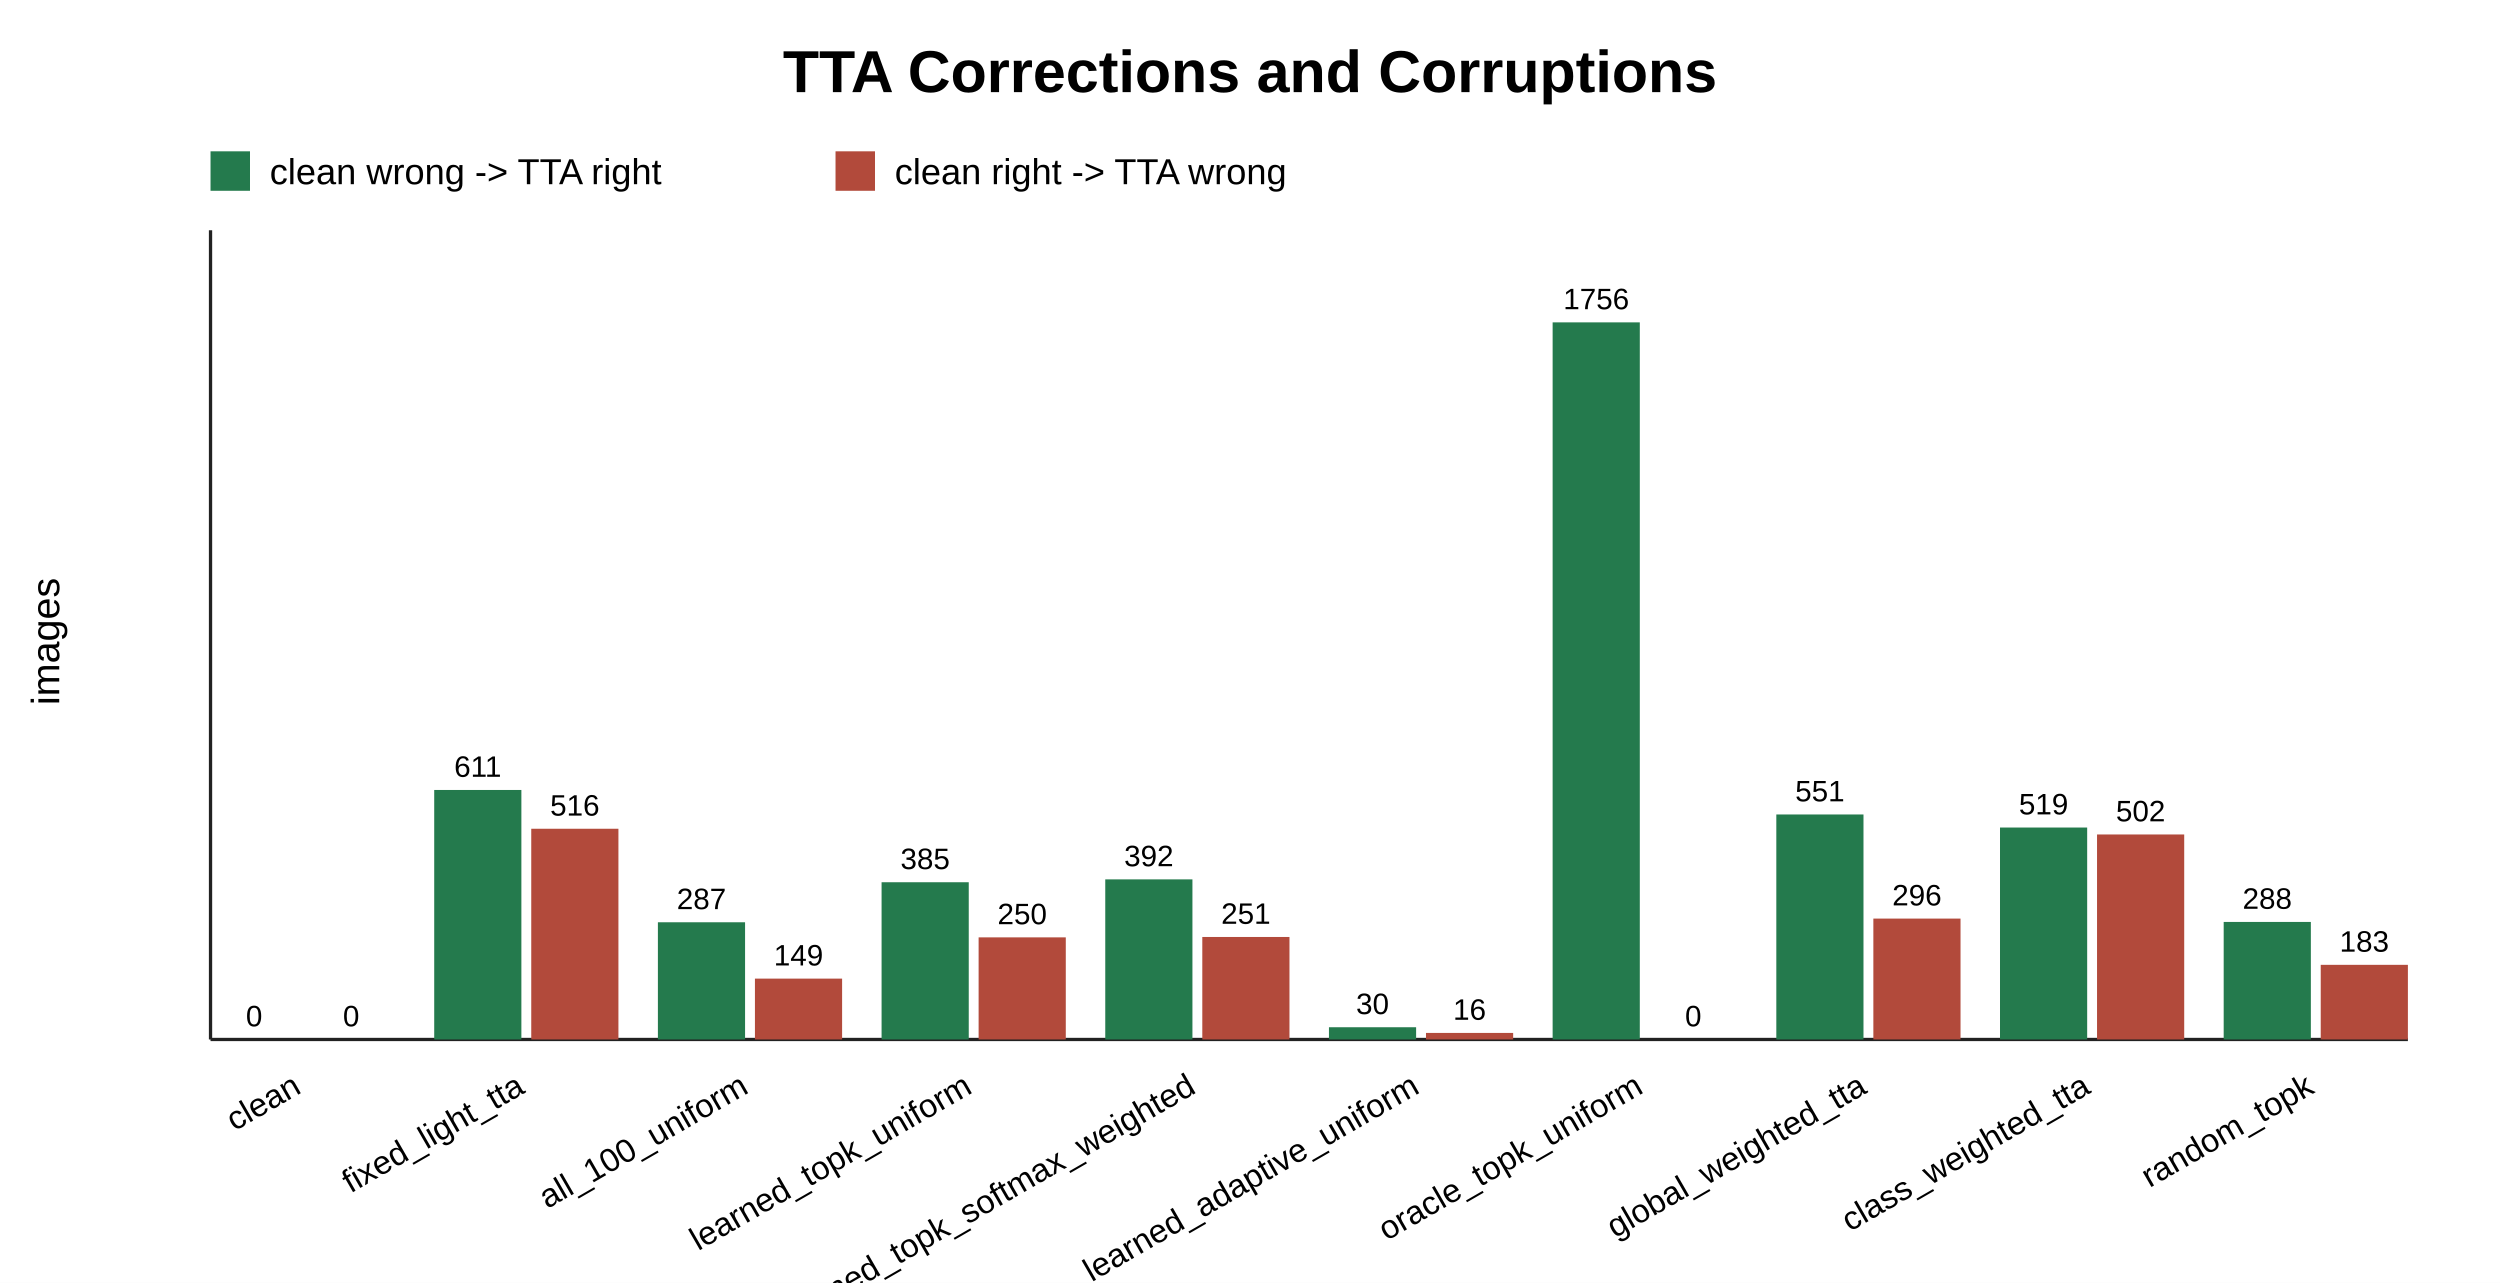
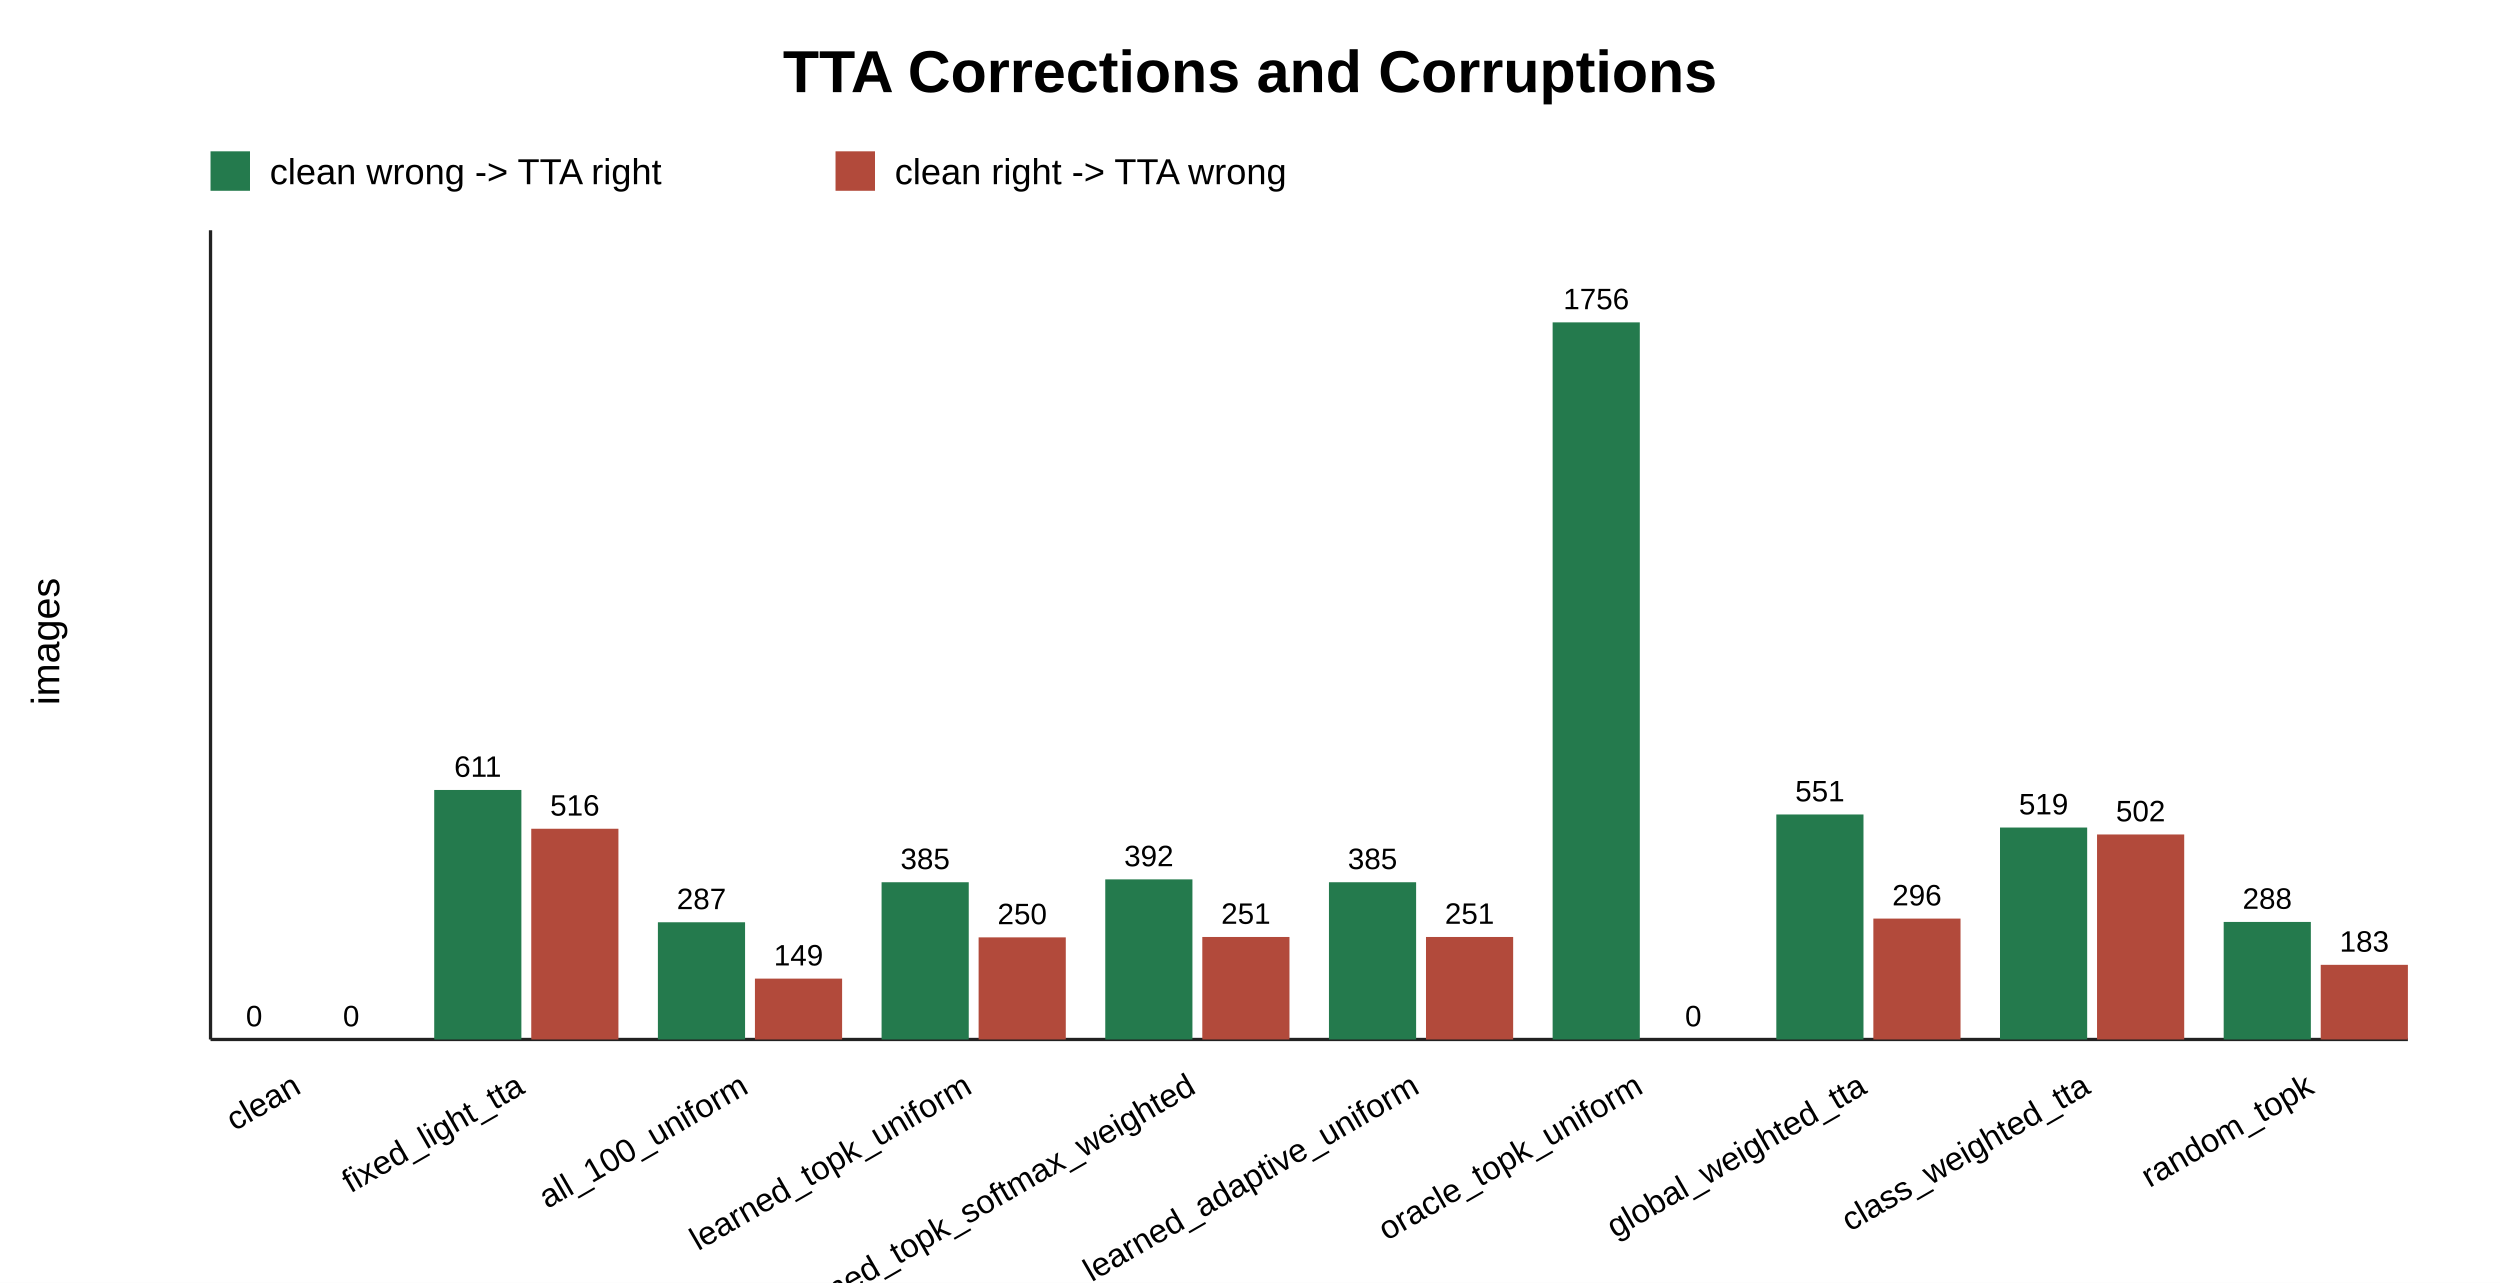
<svg xmlns="http://www.w3.org/2000/svg" width="760" height="390" viewBox="0 0 760 390">
  <rect width="100%" height="100%" fill="#ffffff" />
  <text x="380" y="28" text-anchor="middle" font-family="Arial" font-size="18" font-weight="700">TTA Corrections and Corruptions</text>
  <text x="18" y="195" transform="rotate(-90 18 195)" text-anchor="middle" font-family="Arial" font-size="12">images</text>
  <line x1="64" y1="316" x2="732" y2="316" stroke="#222" />
  <line x1="64" y1="70" x2="64" y2="316" stroke="#222" />
  <rect x="64" y="46" width="12" height="12" fill="#247a4d" />
  <text x="82" y="56" font-family="Arial" font-size="11">clean wrong -&gt; TTA right</text>
  <rect x="254" y="46" width="12" height="12" fill="#b24a3b" />
  <text x="272" y="56" font-family="Arial" font-size="11">clean right -&gt; TTA wrong</text>
  <rect x="64.00" y="316.00" width="26.50" height="0.00" fill="#247a4d" />
  <text x="77.25" y="312.00" text-anchor="middle" font-family="Arial" font-size="9">0</text>
  <rect x="93.50" y="316.00" width="26.50" height="0.00" fill="#b24a3b" />
  <text x="106.75" y="312.00" text-anchor="middle" font-family="Arial" font-size="9">0</text>
  <text x="92.00" y="332" text-anchor="end" font-family="Arial" font-size="10" transform="rotate(-30 92.00 332)">clean</text>
  <rect x="132.00" y="240.15" width="26.50" height="75.85" fill="#247a4d" />
  <text x="145.25" y="236.15" text-anchor="middle" font-family="Arial" font-size="9">611</text>
  <rect x="161.50" y="251.94" width="26.50" height="64.06" fill="#b24a3b" />
  <text x="174.75" y="247.94" text-anchor="middle" font-family="Arial" font-size="9">516</text>
  <text x="160.00" y="332" text-anchor="end" font-family="Arial" font-size="10" transform="rotate(-30 160.00 332)">fixed_light_tta</text>
  <rect x="200.00" y="280.37" width="26.50" height="35.63" fill="#247a4d" />
  <text x="213.25" y="276.37" text-anchor="middle" font-family="Arial" font-size="9">287</text>
  <rect x="229.50" y="297.50" width="26.50" height="18.50" fill="#b24a3b" />
  <text x="242.75" y="293.50" text-anchor="middle" font-family="Arial" font-size="9">149</text>
  <text x="228.00" y="332" text-anchor="end" font-family="Arial" font-size="10" transform="rotate(-30 228.00 332)">all_100_uniform</text>
  <rect x="268.00" y="268.20" width="26.50" height="47.80" fill="#247a4d" />
  <text x="281.25" y="264.20" text-anchor="middle" font-family="Arial" font-size="9">385</text>
  <rect x="297.50" y="284.96" width="26.50" height="31.04" fill="#b24a3b" />
  <text x="310.75" y="280.96" text-anchor="middle" font-family="Arial" font-size="9">250</text>
  <text x="296.00" y="332" text-anchor="end" font-family="Arial" font-size="10" transform="rotate(-30 296.00 332)">learned_topk_uniform</text>
  <rect x="336.00" y="267.33" width="26.50" height="48.67" fill="#247a4d" />
  <text x="349.25" y="263.33" text-anchor="middle" font-family="Arial" font-size="9">392</text>
  <rect x="365.50" y="284.84" width="26.50" height="31.16" fill="#b24a3b" />
  <text x="378.75" y="280.84" text-anchor="middle" font-family="Arial" font-size="9">251</text>
  <text x="364.00" y="332" text-anchor="end" font-family="Arial" font-size="10" transform="rotate(-30 364.00 332)">learned_topk_softmax_weighted</text>
-   <rect x="404.00" y="312.28" width="26.50" height="3.72" fill="#247a4d" />
-   <text x="417.25" y="308.28" text-anchor="middle" font-family="Arial" font-size="9">30</text>
-   <rect x="433.50" y="314.01" width="26.50" height="1.99" fill="#b24a3b" />
-   <text x="446.75" y="310.01" text-anchor="middle" font-family="Arial" font-size="9">16</text>
+   <rect x="404.00" y="268.20" width="26.50" height="47.80" fill="#247a4d" />
+   <text x="417.25" y="264.20" text-anchor="middle" font-family="Arial" font-size="9">385</text>
+   <rect x="433.50" y="284.84" width="26.50" height="31.16" fill="#b24a3b" />
+   <text x="446.75" y="280.84" text-anchor="middle" font-family="Arial" font-size="9">251</text>
  <text x="432.00" y="332" text-anchor="end" font-family="Arial" font-size="10" transform="rotate(-30 432.00 332)">learned_adaptive_uniform</text>
  <rect x="472.00" y="98.00" width="26.50" height="218.00" fill="#247a4d" />
  <text x="485.25" y="94.00" text-anchor="middle" font-family="Arial" font-size="9">1756</text>
  <rect x="501.50" y="316.00" width="26.50" height="0.00" fill="#b24a3b" />
  <text x="514.75" y="312.00" text-anchor="middle" font-family="Arial" font-size="9">0</text>
  <text x="500.00" y="332" text-anchor="end" font-family="Arial" font-size="10" transform="rotate(-30 500.00 332)">oracle_topk_uniform</text>
  <rect x="540.00" y="247.60" width="26.50" height="68.40" fill="#247a4d" />
  <text x="553.25" y="243.60" text-anchor="middle" font-family="Arial" font-size="9">551</text>
  <rect x="569.50" y="279.25" width="26.50" height="36.75" fill="#b24a3b" />
  <text x="582.75" y="275.25" text-anchor="middle" font-family="Arial" font-size="9">296</text>
  <text x="568.00" y="332" text-anchor="end" font-family="Arial" font-size="10" transform="rotate(-30 568.00 332)">global_weighted_tta</text>
  <rect x="608.00" y="251.57" width="26.50" height="64.43" fill="#247a4d" />
  <text x="621.25" y="247.57" text-anchor="middle" font-family="Arial" font-size="9">519</text>
  <rect x="637.50" y="253.68" width="26.50" height="62.32" fill="#b24a3b" />
  <text x="650.75" y="249.68" text-anchor="middle" font-family="Arial" font-size="9">502</text>
  <text x="636.00" y="332" text-anchor="end" font-family="Arial" font-size="10" transform="rotate(-30 636.00 332)">class_weighted_tta</text>
  <rect x="676.00" y="280.27" width="26.50" height="35.73" fill="#247a4d" />
  <text x="689.25" y="276.27" text-anchor="middle" font-family="Arial" font-size="9">288</text>
  <rect x="705.50" y="293.31" width="26.50" height="22.69" fill="#b24a3b" />
  <text x="718.75" y="289.31" text-anchor="middle" font-family="Arial" font-size="9">183</text>
  <text x="704.00" y="332" text-anchor="end" font-family="Arial" font-size="10" transform="rotate(-30 704.00 332)">random_topk</text>
</svg>
